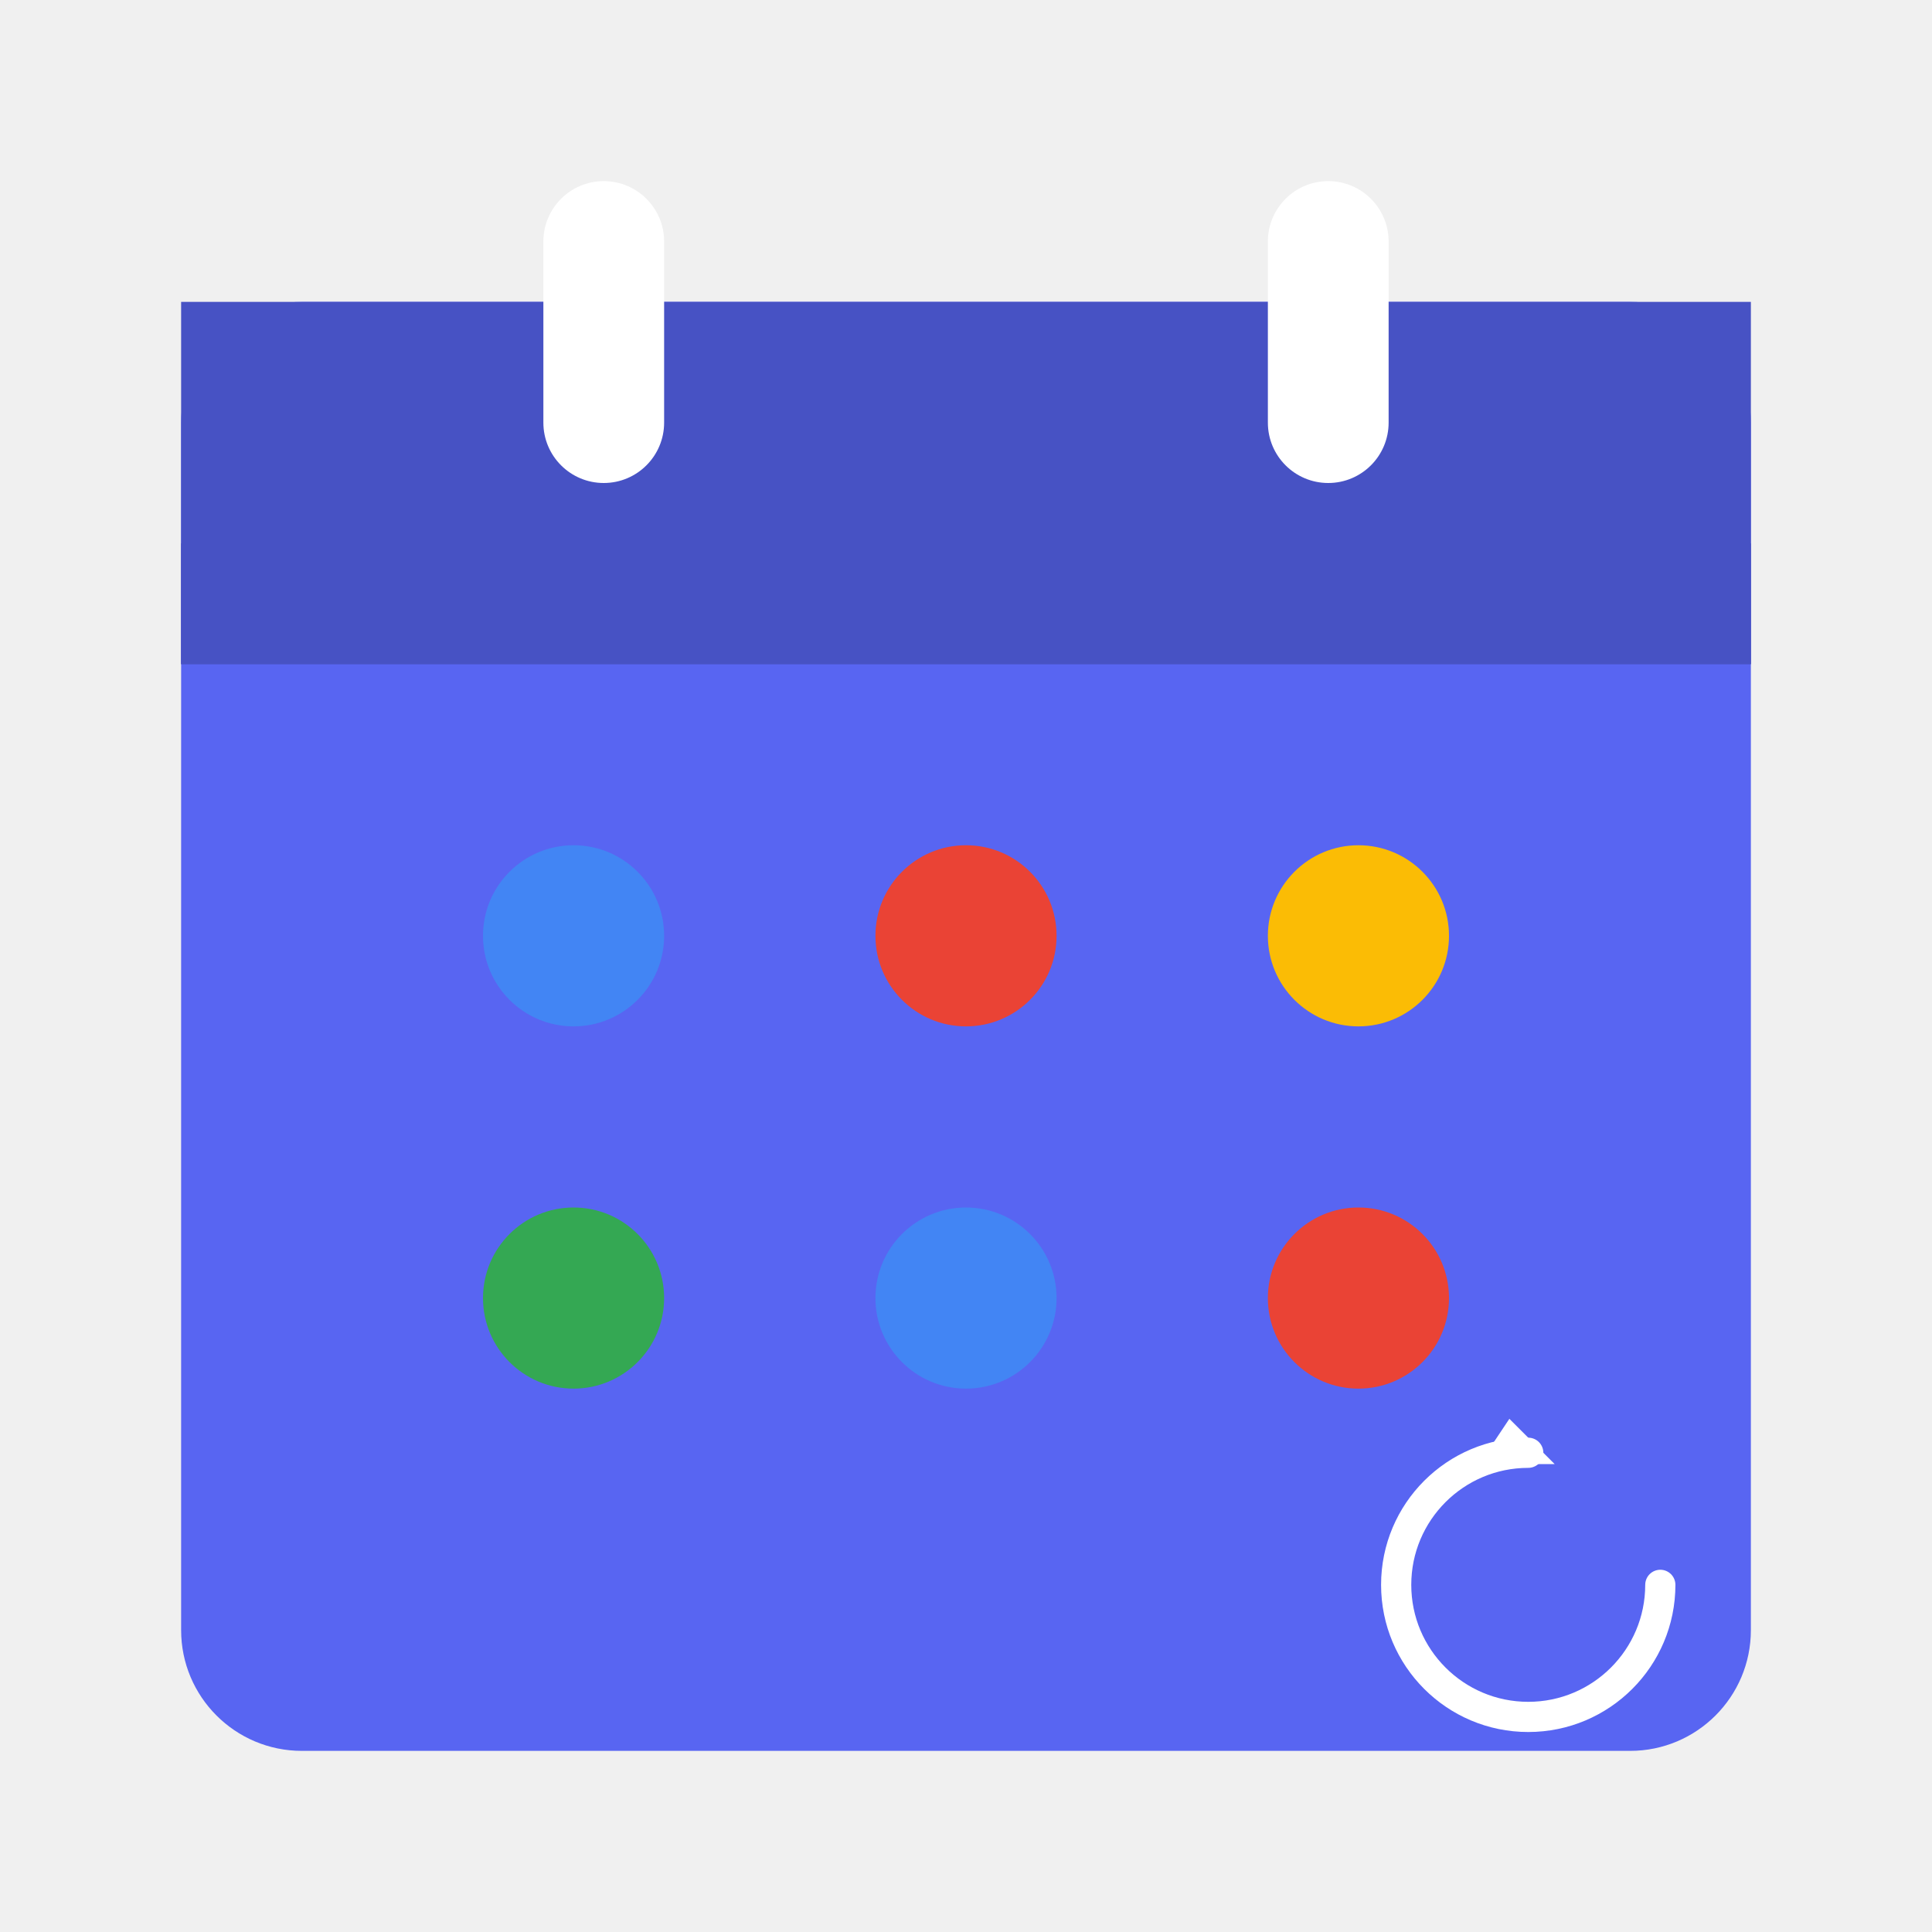
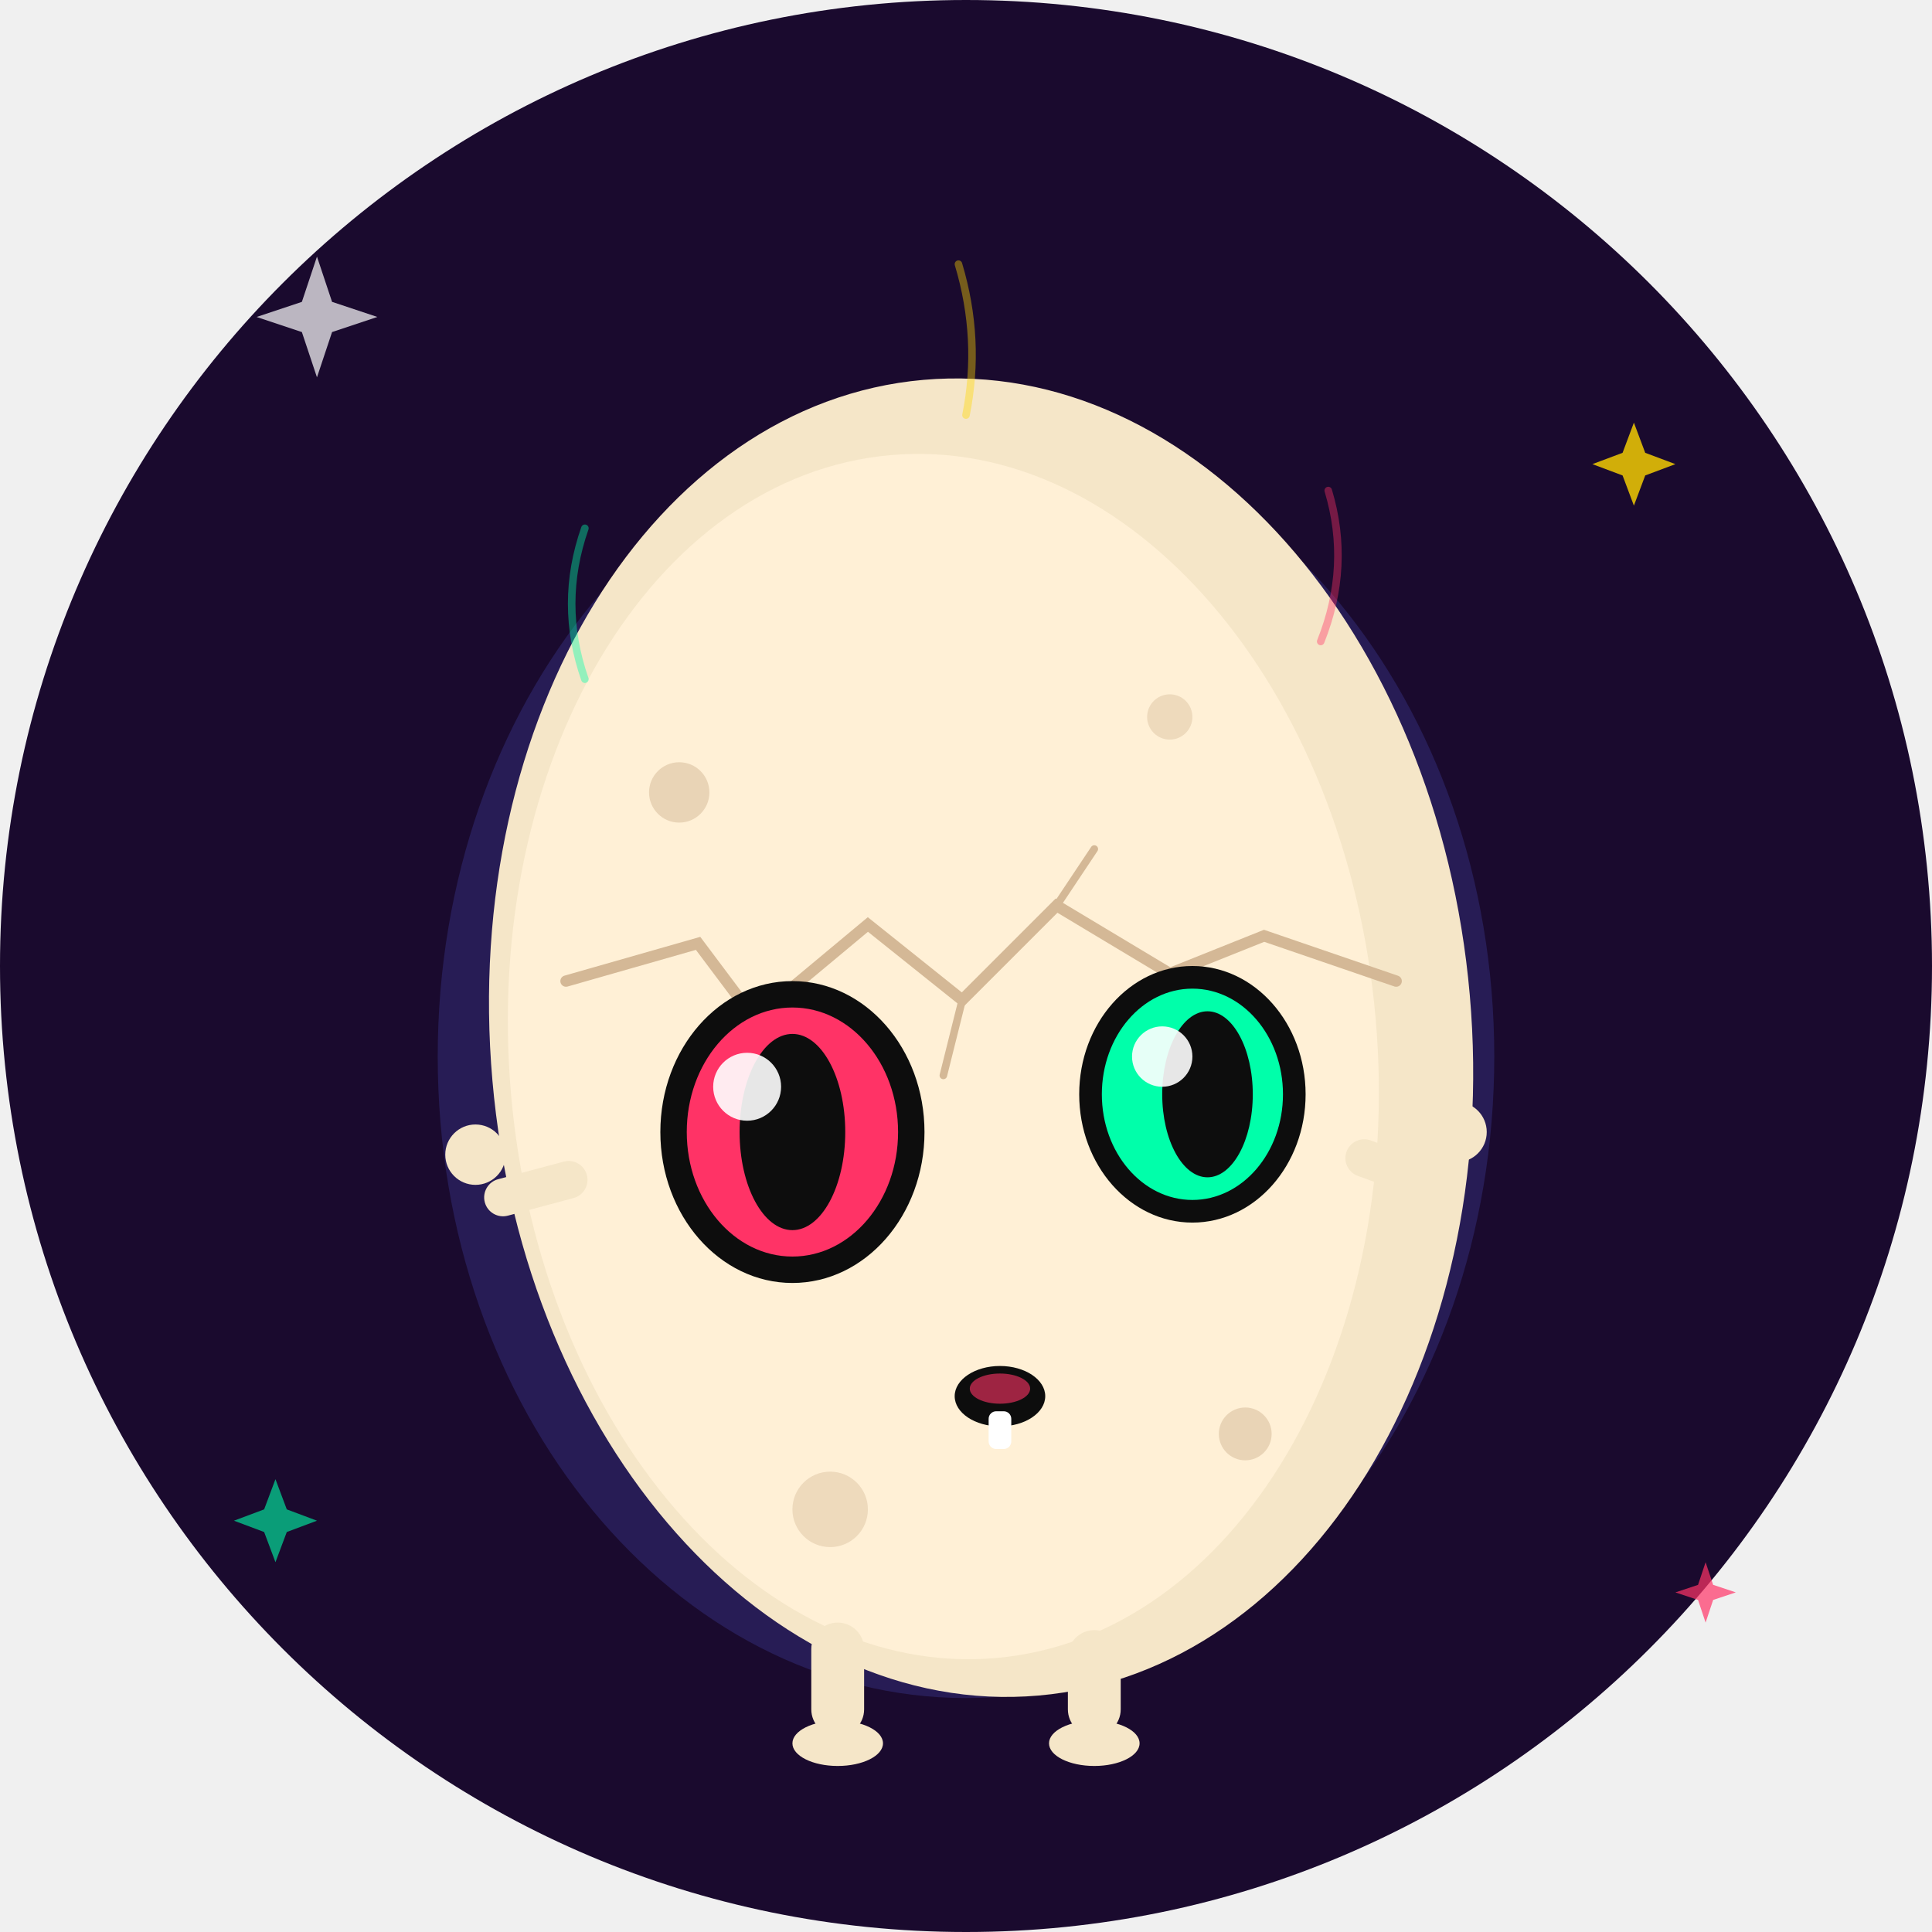
<svg xmlns="http://www.w3.org/2000/svg" viewBox="0 0 512 512">
-   <rect x="48" y="80" width="416" height="384" rx="32" ry="32" fill="#5865F2" />
-   <rect x="48" y="80" width="416" height="96" rx="32" ry="0" fill="#4752C4" />
-   <rect x="48" y="144" width="416" height="32" fill="#4752C4" />
-   <rect x="144" y="48" width="32" height="80" rx="16" ry="16" fill="#FFFFFF" />
-   <rect x="336" y="48" width="32" height="80" rx="16" ry="16" fill="#FFFFFF" />
-   <circle cx="152" cy="248" r="24" fill="#4285F4" />
-   <circle cx="256" cy="248" r="24" fill="#EA4335" />
-   <circle cx="360" cy="248" r="24" fill="#FBBC05" />
-   <circle cx="152" cy="344" r="24" fill="#34A853" />
-   <circle cx="256" cy="344" r="24" fill="#4285F4" />
-   <circle cx="360" cy="344" r="24" fill="#EA4335" />
-   <g transform="translate(380, 380)">
-     <path d="M60 40 A35 35 0 1 1 25 5" fill="none" stroke="#FFFFFF" stroke-width="8" stroke-linecap="round" />
-     <polygon points="20,-4 32,8 12,8" fill="#FFFFFF" />
-   </g>
+   <circle cx="256" cy="256" r="256" fill="#1a0a2e" />
+   <ellipse cx="256" cy="280" rx="140" ry="170" fill="#5865F2" opacity="0.2" />
+   <ellipse cx="260" cy="275" rx="130" ry="175" transform="rotate(-5, 260, 275)" fill="#F5E6C8" />
+   <ellipse cx="250" cy="280" rx="115" ry="160" transform="rotate(-5, 250, 280)" fill="#FFF0D6" />
+   <path d="M150,260 L185,250 L200,270 L230,245 L255,265 L280,240 L310,258 L335,248 L370,260" fill="none" stroke="#D4B896" stroke-width="3" stroke-linecap="round" />
+   <path d="M200,270 L195,290" fill="none" stroke="#D4B896" stroke-width="2" stroke-linecap="round" />
+   <path d="M280,240 L290,225" fill="none" stroke="#D4B896" stroke-width="2" stroke-linecap="round" />
+   <path d="M255,265 L250,285" fill="none" stroke="#D4B896" stroke-width="2" stroke-linecap="round" />
+   <ellipse cx="210" cy="300" rx="35" ry="40" fill="#0D0D0D" />
+   <ellipse cx="210" cy="300" rx="28" ry="33" fill="#FF3366" />
+   <ellipse cx="210" cy="300" rx="14" ry="26" fill="#0D0D0D" />
+   <circle cx="198" cy="288" r="9" fill="#FFFFFF" opacity="0.9" />
+   <ellipse cx="316" cy="290" rx="30" ry="34" fill="#0D0D0D" />
+   <ellipse cx="316" cy="290" rx="24" ry="28" fill="#00FFAA" />
+   <ellipse cx="320" cy="290" rx="12" ry="22" fill="#0D0D0D" />
+   <circle cx="308" cy="280" r="8" fill="#FFFFFF" opacity="0.9" />
+   <ellipse cx="265" cy="370" rx="12" ry="8" fill="#0D0D0D" />
+   <ellipse cx="265" cy="368" rx="8" ry="4" fill="#FF3366" opacity="0.6" />
+   <rect x="262" y="374" width="6" height="10" rx="2" fill="#FFFFFF" />
+   <rect x="215" y="430" width="14" height="30" rx="7" fill="#F5E6C8" />
+   <rect x="283" y="432" width="14" height="28" rx="7" fill="#F5E6C8" />
+   <ellipse cx="222" cy="462" rx="12" ry="6" fill="#F5E6C8" />
+   <ellipse cx="290" cy="462" rx="12" ry="6" fill="#F5E6C8" />
+   <rect x="128" y="310" width="28" height="10" rx="5" fill="#F5E6C8" transform="rotate(-15, 142, 315)" />
+   <rect x="356" y="305" width="28" height="10" rx="5" fill="#F5E6C8" transform="rotate(20, 370, 310)" />
+   <circle cx="126" cy="306" r="8" fill="#F5E6C8" />
+   <circle cx="386" cy="300" r="8" fill="#F5E6C8" />
+   <circle cx="180" cy="210" r="8" fill="#D4B896" opacity="0.5" />
+   <circle cx="310" cy="190" r="6" fill="#D4B896" opacity="0.4" />
+   <circle cx="220" cy="400" r="10" fill="#D4B896" opacity="0.4" />
+   <circle cx="330" cy="380" r="7" fill="#D4B896" opacity="0.5" />
+   <polygon points="80,80 84,68 88,80 100,84 88,88 84,100 80,88 68,84" fill="#FFFFFF" opacity="0.7" />
+   <polygon points="430,120 433,112 436,120 444,123 436,126 433,134 430,126 422,123" fill="#FFD700" opacity="0.8" />
+   <polygon points="70,400 73,392 76,400 84,403 76,406 73,414 70,406 62,403" fill="#00FFAA" opacity="0.6" />
+   <polygon points="450,420 452,414 454,420 460,422 454,424 452,430 450,424 444,422" fill="#FF3366" opacity="0.7" />
+   <path d="M155,180 Q148,160 155,140" fill="none" stroke="#00FFAA" stroke-width="2" stroke-linecap="round" opacity="0.4" />
+   <path d="M350,170 Q358,150 352,130" fill="none" stroke="#FF3366" stroke-width="2" stroke-linecap="round" opacity="0.4" />
+   <path d="M256,110 Q260,90 254,70" fill="none" stroke="#FFD700" stroke-width="2" stroke-linecap="round" opacity="0.4" />
</svg>
